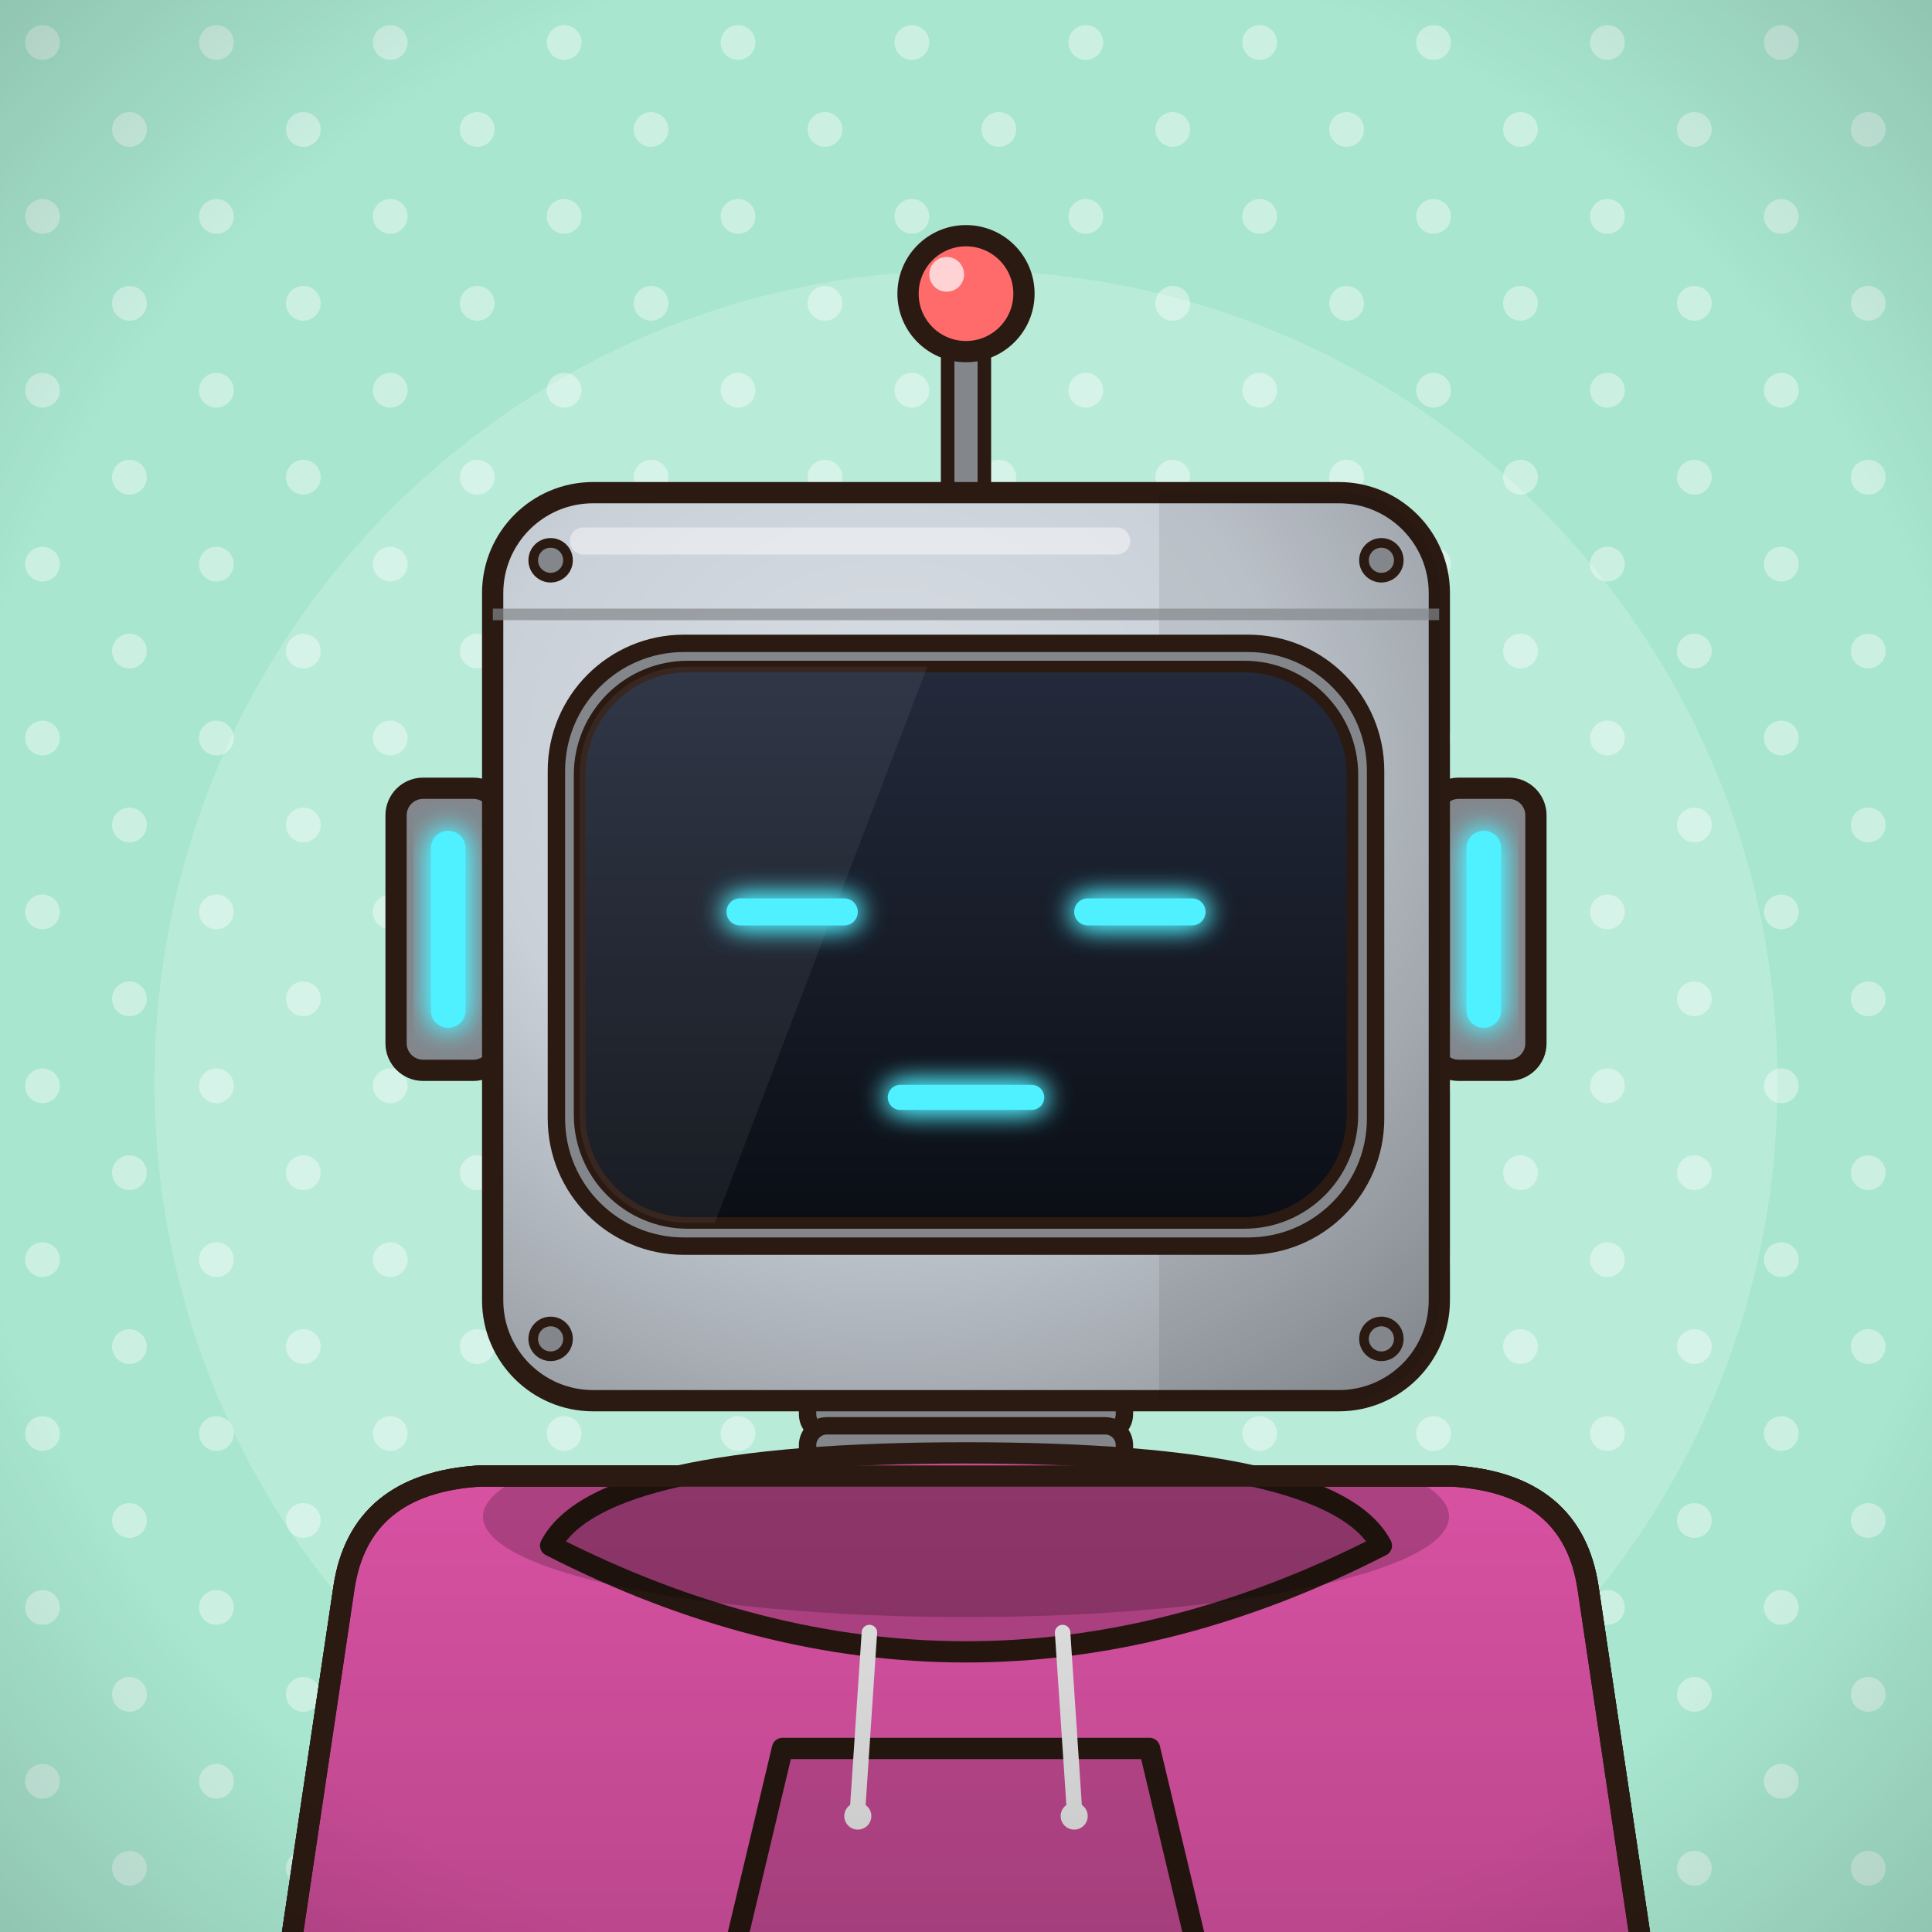
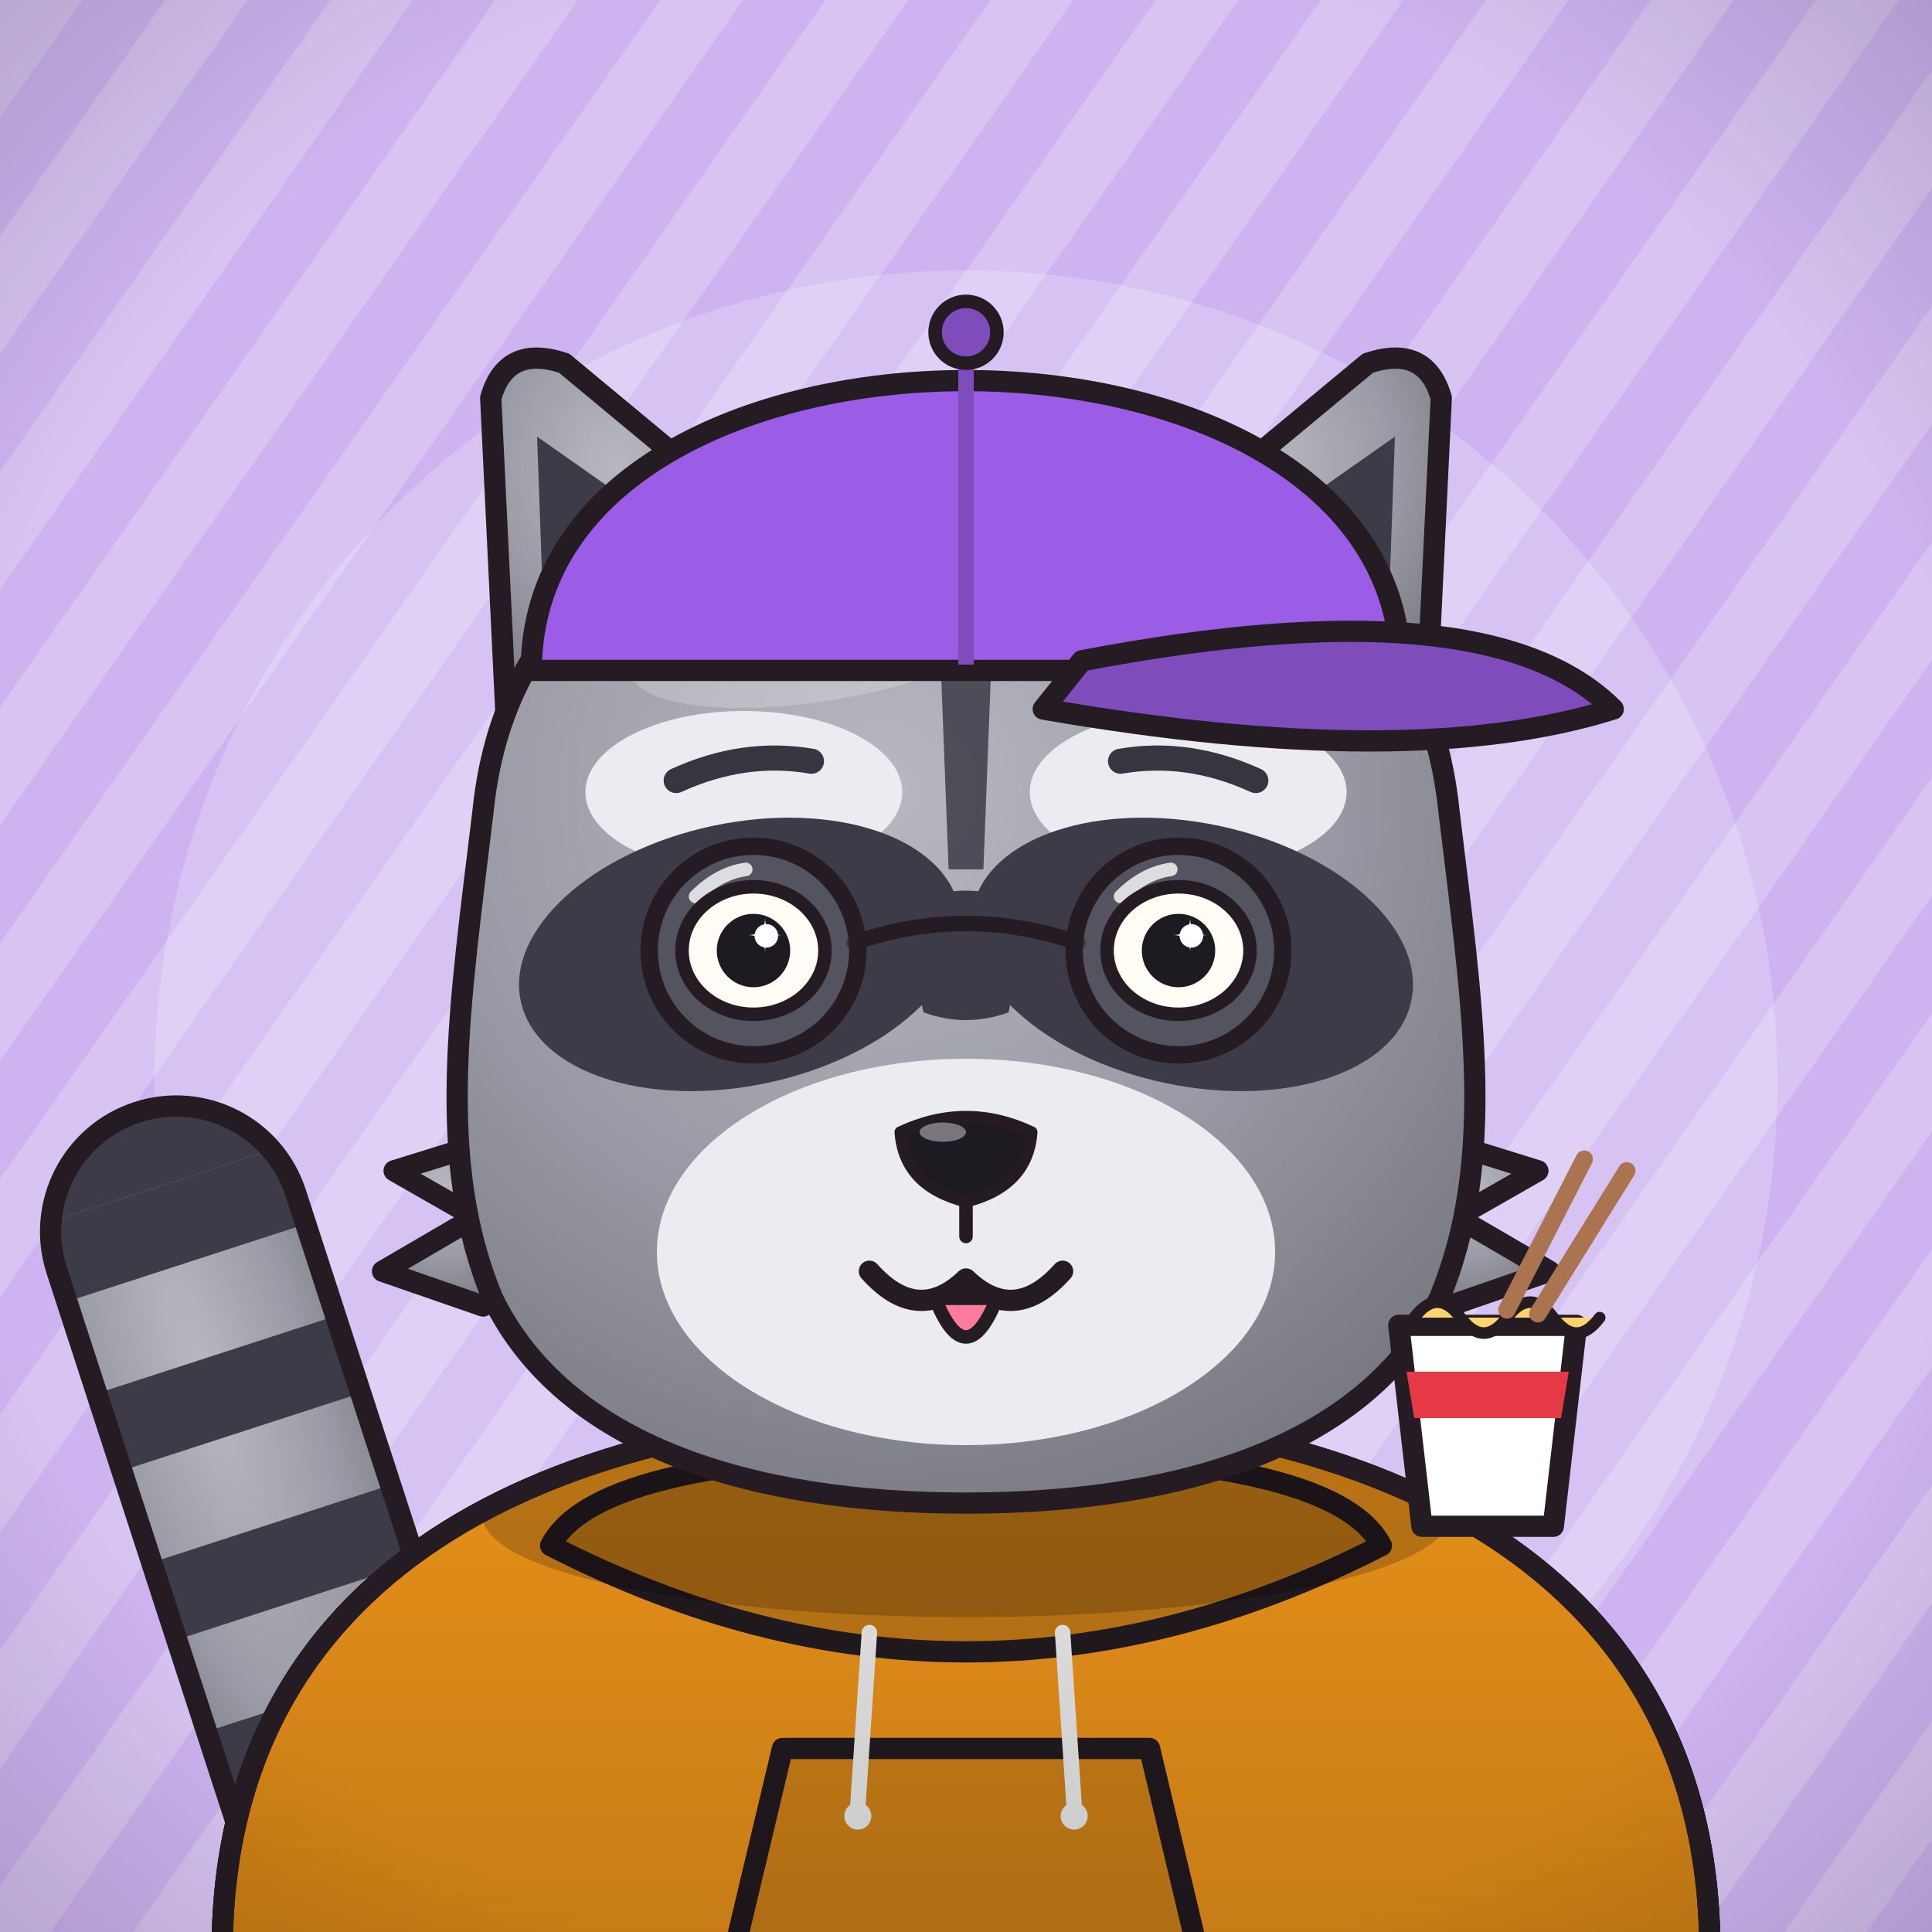
<svg xmlns="http://www.w3.org/2000/svg" viewBox="0 0 1000 1000" width="1000" height="1000">
  <defs>
    <clipPath id="bodyclip">
-       <path d="M150 1010 L178 822 Q186 768 248 764 L752 764 Q814 768 822 822 L850 1010 Z" />
+       <path d="M115 1010 C115 815 280 730 500 730 C720 730 885 815 885 1010 Z" />
    </clipPath>
    <radialGradient id="fs" cx=".42" cy=".3" r=".85">
-       <stop offset="0" stop-color="#d9dee4" />
-       <stop offset=".5" stop-color="#c9d0d8" />
-       <stop offset="1" stop-color="#91969c" />
+       <stop offset="0" stop-color="#b8b8c1" />
+       <stop offset=".5" stop-color="#9a9aa6" />
+       <stop offset="1" stop-color="#6f6f78" />
    </radialGradient>
-     <filter id="led" x="-50%" y="-50%" width="200%" height="200%">
-       <feGaussianBlur stdDeviation="7" result="b" />
-       <feMerge>
-         <feMergeNode in="b" />
-         <feMergeNode in="b" />
-         <feMergeNode in="SourceGraphic" />
-       </feMerge>
-     </filter>
-     <linearGradient id="visor" x1="0" y1="0" x2="0" y2="1">
-       <stop offset="0" stop-color="#232a3b" />
-       <stop offset="1" stop-color="#0b0e15" />
-     </linearGradient>
-     <clipPath id="visorclip">
-       <rect x="300" y="345" width="400" height="288" rx="56" />
-     </clipPath>
-     <clipPath id="headclip">
-       <rect x="255" y="255" width="490" height="470" rx="52" />
-     </clipPath>
    <linearGradient id="bodyshade" x1="0" y1="0" x2="0" y2="1">
      <stop offset=".55" stop-color="#000" stop-opacity="0" />
      <stop offset="1" stop-color="#000" stop-opacity=".22" />
    </linearGradient>
-     <pattern id="pat" width="90" height="90" patternUnits="userSpaceOnUse">
-       <circle cx="22" cy="22" r="9" fill="#fff" />
-       <circle cx="67" cy="67" r="9" fill="#fff" />
+     <clipPath id="eye0">
+       <ellipse cx="390" cy="492" rx="37" ry="33" />
+     </clipPath>
+     <clipPath id="eye1">
+       <ellipse cx="610" cy="492" rx="37" ry="33" />
+     </clipPath>
+     <clipPath id="tailclip">
+       <rect x="105" y="560" width="130" height="460" rx="65" />
+     </clipPath>
+     <pattern id="pat" width="70" height="70" patternUnits="userSpaceOnUse" patternTransform="rotate(35)">
+       <rect width="35" height="70" fill="#fff" />
    </pattern>
    <radialGradient id="vig" r=".75">
      <stop offset=".7" stop-color="#000" stop-opacity="0" />
      <stop offset="1" stop-color="#000" stop-opacity=".18" />
    </radialGradient>
  </defs>
-   <rect width="1000" height="1000" fill="#a8e6cf" />
-   <rect width="1000" height="1000" fill="url(#pat)" opacity=".4" />
+   <rect width="1000" height="1000" fill="#cdb4f0" />
+   <rect width="1000" height="1000" fill="url(#pat)" opacity=".22" />
  <circle cx="500" cy="560" r="420" fill="#fff" opacity=".2" />
-   <rect x="418" y="712" width="164" height="30" rx="10" fill="#83878c" stroke="#2a1a12" stroke-width="9" stroke-linejoin="round" stroke-linecap="round" />
-   <rect x="418" y="738" width="164" height="30" rx="10" fill="#83878c" stroke="#2a1a12" stroke-width="9" stroke-linejoin="round" stroke-linecap="round" />
-   <path d="M150 1010 L178 822 Q186 768 248 764 L752 764 Q814 768 822 822 L850 1010 Z" fill="url(#fs)" stroke="#2a1a12" stroke-width="11" stroke-linejoin="round" stroke-linecap="round" />
+   <g transform="rotate(-18 170 880)">
+     <rect x="105" y="560" width="130" height="460" rx="65" fill="url(#fs)" />
+     <g clip-path="url(#tailclip)">
+       <rect x="95" y="600" width="150" height="42" fill="#3d3b47" />
+       <rect x="95" y="692" width="150" height="42" fill="#3d3b47" />
+       <rect x="95" y="784" width="150" height="42" fill="#3d3b47" />
+       <rect x="95" y="876" width="150" height="42" fill="#3d3b47" />
+       <rect x="95" y="968" width="150" height="42" fill="#3d3b47" />
+       <rect x="95" y="550" width="150" height="50" fill="#3d3b47" />
+     </g>
+     <rect x="105" y="560" width="130" height="460" rx="65" fill="none" stroke="#241c22" stroke-width="11" stroke-linejoin="round" stroke-linecap="round" />
+   </g>
+   <path d="M115 1010 C115 815 280 730 500 730 C720 730 885 815 885 1010 Z" fill="url(#fs)" stroke="#241c22" stroke-width="11" stroke-linejoin="round" stroke-linecap="round" />
  <g clip-path="url(#bodyclip)">
-     <rect x="590" y="760" width="400" height="300" fill="#000" opacity=".08" />
-     <path d="M300 800 L300 1010 M700 800 L700 1010" stroke="#83878c" stroke-width="6" opacity=".6" />
+     <ellipse cx="500" cy="985" rx="230" ry="165" fill="#ecebef" opacity=".75" />
  </g>
-   <circle cx="235" cy="835" r="16" fill="#83878c" stroke="#2a1a12" stroke-width="6" stroke-linejoin="round" stroke-linecap="round" />
-   <circle cx="765" cy="835" r="16" fill="#83878c" stroke="#2a1a12" stroke-width="6" stroke-linejoin="round" stroke-linecap="round" />
-   <rect x="398" y="830" width="204" height="124" rx="22" fill="#f0f2f4" stroke="#2a1a12" stroke-width="9" stroke-linejoin="round" stroke-linecap="round" />
-   <circle cx="448" cy="892" r="18" fill="#ff6b6b" stroke="#2a1a12" stroke-width="6" stroke-linejoin="round" stroke-linecap="round" />
-   <circle cx="500" cy="892" r="18" fill="#ffd93d" stroke="#2a1a12" stroke-width="6" stroke-linejoin="round" stroke-linecap="round" />
-   <circle cx="552" cy="892" r="18" fill="#6bcb77" stroke="#2a1a12" stroke-width="6" stroke-linejoin="round" stroke-linecap="round" />
  <g clip-path="url(#bodyclip)">
-     <rect width="1000" height="1000" fill="#f15bb5" />
-     <path d="M380 1010 L405 905 L595 905 L620 1010" fill="#d4509f" stroke="#2a1a12" stroke-width="11" stroke-linejoin="round" stroke-linecap="round" />
+     <rect width="1000" height="1000" fill="#ff9f1c" />
+     <path d="M380 1010 L405 905 L595 905 L620 1010" fill="#e08c19" stroke="#241c22" stroke-width="11" stroke-linejoin="round" stroke-linecap="round" />
  </g>
-   <path d="M150 1010 L178 822 Q186 768 248 764 L752 764 Q814 768 822 822 L850 1010 Z" fill="none" stroke="#2a1a12" stroke-width="11" stroke-linejoin="round" stroke-linecap="round" />
-   <path d="M285 800 Q500 910 715 800 Q690 752 500 752 Q310 752 285 800 Z" fill="#c64b94" stroke="#2a1a12" stroke-width="11" stroke-linejoin="round" stroke-linecap="round" />
+   <path d="M115 1010 C115 815 280 730 500 730 C720 730 885 815 885 1010 Z" fill="none" stroke="#241c22" stroke-width="11" stroke-linejoin="round" stroke-linecap="round" />
+   <path d="M285 800 Q500 910 715 800 Q690 752 500 752 Q310 752 285 800 Z" fill="#d18217" stroke="#241c22" stroke-width="11" stroke-linejoin="round" stroke-linecap="round" />
  <path d="M450 845 L444 935 M550 845 L556 935" stroke="#fff" stroke-width="8" stroke-linecap="round" />
  <circle cx="444" cy="940" r="7" fill="#fff" />
  <circle cx="556" cy="940" r="7" fill="#fff" />
  <g clip-path="url(#bodyclip)">
    <rect width="1000" height="1000" fill="url(#bodyshade)" />
    <ellipse cx="500" cy="785" rx="250" ry="52" fill="#000" opacity=".2" />
  </g>
-   <path d="M150 1010 L178 822 Q186 768 248 764 L752 764 Q814 768 822 822 L850 1010 Z" fill="none" stroke="#2a1a12" stroke-width="11" stroke-linejoin="round" stroke-linecap="round" />
-   <path d="M500 261 L500 165" stroke="#2a1a12" stroke-width="26" stroke-linejoin="round" stroke-linecap="round" />
-   <path d="M500 261 L500 165" stroke="#83878c" stroke-width="12" stroke-linecap="round" />
-   <circle cx="500" cy="152" r="30" fill="#ff6b6b" stroke="#2a1a12" stroke-width="11" stroke-linejoin="round" stroke-linecap="round" />
-   <circle cx="490" cy="142" r="9" fill="#fff" opacity=".7" />
-   <rect x="205" y="408" width="54" height="146" rx="14" fill="#83878c" stroke="#2a1a12" stroke-width="11" stroke-linejoin="round" stroke-linecap="round" />
-   <rect x="223" y="430" width="18" height="102" rx="9" fill="#4ff0ff" filter="url(#led)" />
-   <rect x="741" y="408" width="54" height="146" rx="14" fill="#83878c" stroke="#2a1a12" stroke-width="11" stroke-linejoin="round" stroke-linecap="round" />
-   <rect x="759" y="430" width="18" height="102" rx="9" fill="#4ff0ff" filter="url(#led)" />
-   <rect x="255" y="255" width="490" height="470" rx="52" fill="url(#fs)" stroke="#2a1a12" stroke-width="11" stroke-linejoin="round" stroke-linecap="round" />
-   <g clip-path="url(#headclip)">
-     <rect x="600" y="240" width="200" height="520" fill="#000" opacity=".08" />
-     <path d="M255 318 L745 318" stroke="#83878c" stroke-width="6" opacity=".7" />
+   <path d="M115 1010 C115 815 280 730 500 730 C720 730 885 815 885 1010 Z" fill="none" stroke="#241c22" stroke-width="11" stroke-linejoin="round" stroke-linecap="round" />
+   <path d="M262 372 L254 206 Q262 178 292 188 L410 286 Z" fill="url(#fs)" stroke="#241c22" stroke-width="11" stroke-linejoin="round" stroke-linecap="round" />
+   <path d="M738 372 L746 206 Q738 178 708 188 L590 286 Z" fill="url(#fs)" stroke="#241c22" stroke-width="11" stroke-linejoin="round" stroke-linecap="round" />
+   <path d="M282 338 L278 226 L372 292 Z" fill="#3d3b47" />
+   <path d="M718 338 L722 226 L628 292 Z" fill="#3d3b47" />
+   <path d="M262 588 L204 606 L246 630 L198 658 L250 676 L270 652 Z" fill="url(#fs)" stroke="#241c22" stroke-width="11" stroke-linejoin="round" stroke-linecap="round" />
+   <path d="M738 588 L796 606 L754 630 L802 658 L750 676 L730 652 Z" fill="url(#fs)" stroke="#241c22" stroke-width="11" stroke-linejoin="round" stroke-linecap="round" />
+   <path d="M500 250 C645 250 738 302 750 420 C762 520 775 600 745 672 C708 748 612 778 500 778 C388 778 292 748 255 672 C225 600 238 520 250 420 C262 302 355 250 500 250 Z" fill="url(#fs)" stroke="#241c22" stroke-width="11" stroke-linejoin="round" stroke-linecap="round" />
+   <ellipse cx="385" cy="410" rx="82" ry="42" fill="#ecebef" />
+   <ellipse cx="615" cy="410" rx="82" ry="42" fill="#ecebef" />
+   <ellipse cx="500" cy="648" rx="160" ry="100" fill="#ecebef" />
+   <path d="M484 268 Q500 260 516 268 L509 450 L491 450 Z" fill="#3d3b47" opacity=".85" />
+   <ellipse cx="383" cy="494" rx="116" ry="68" transform="rotate(-12 383 494)" fill="#3d3b47" />
+   <ellipse cx="617" cy="494" rx="116" ry="68" transform="rotate(12 617 494)" fill="#3d3b47" />
+   <path d="M466 470 Q500 452 534 470 L522 524 Q500 532 478 524 Z" fill="#3d3b47" />
+   <ellipse cx="430" cy="330" rx="105" ry="32" fill="#fff" opacity=".2" transform="rotate(-10 430 330)" />
+   <path d="M466 586 Q500 570 534 586 Q532 614 500 622 Q468 614 466 586 Z" fill="#1e1a22" stroke="#241c22" stroke-width="6" stroke-linejoin="round" stroke-linecap="round" />
+   <ellipse cx="488" cy="586" rx="12" ry="5" fill="#fff" opacity=".4" />
+   <path d="M500 622 L500 640" stroke="#241c22" stroke-width="7" stroke-linejoin="round" stroke-linecap="round" />
+   <path d="M442 488 Q500 468 558 488" fill="none" stroke="#241c22" stroke-width="8" stroke-linejoin="round" stroke-linecap="round" />
+   <circle cx="390" cy="492" r="54" fill="#dff1ff" fill-opacity=".14" stroke="#241c22" stroke-width="9" stroke-linejoin="round" stroke-linecap="round" />
+   <path d="M360 464 q12 -12 26 -14" fill="none" stroke="#fff" stroke-width="7" stroke-linecap="round" opacity=".8" />
+   <circle cx="610" cy="492" r="54" fill="#dff1ff" fill-opacity=".14" stroke="#241c22" stroke-width="9" stroke-linejoin="round" stroke-linecap="round" />
+   <path d="M580 464 q12 -12 26 -14" fill="none" stroke="#fff" stroke-width="7" stroke-linecap="round" opacity=".8" />
+   <path d="M450 658 Q475 686 500 662 Q525 686 550 658" fill="none" stroke="#241c22" stroke-width="11" stroke-linejoin="round" stroke-linecap="round" />
+   <path d="M484 672 Q500 712 516 672 Z" fill="#ff7b9c" stroke="#241c22" stroke-width="7" stroke-linejoin="round" stroke-linecap="round" />
+   <path d="M350 404 Q385 388 420 394" fill="none" stroke="#373540" stroke-width="13" stroke-linecap="round" />
+   <path d="M580 394 Q615 388 650 404" fill="none" stroke="#373540" stroke-width="13" stroke-linecap="round" />
+   <ellipse cx="390" cy="492" rx="37" ry="33" fill="#fffdf6" />
+   <circle cx="390" cy="492" r="19" fill="#1e1a22" />
+   <circle cx="396.65" cy="484.4" r="6.08" fill="#fff" />
+   <ellipse cx="390" cy="492" rx="37" ry="33" fill="none" stroke="#241c22" stroke-width="7" stroke-linejoin="round" stroke-linecap="round" />
+   <path d="M396 475 Q396 484 405 484 Q396 484 396 493 Q396 484 387 484 Q396 484 396 475 Z" fill="#fff" />
+   <ellipse cx="610" cy="492" rx="37" ry="33" fill="#fffdf6" />
+   <circle cx="610" cy="492" r="19" fill="#1e1a22" />
+   <circle cx="616.65" cy="484.4" r="6.08" fill="#fff" />
+   <ellipse cx="610" cy="492" rx="37" ry="33" fill="none" stroke="#241c22" stroke-width="7" stroke-linejoin="round" stroke-linecap="round" />
+   <path d="M616 475 Q616 484 625 484 Q616 484 616 493 Q616 484 607 484 Q616 484 616 475 Z" fill="#fff" />
+   <g transform="translate(0 -28)">
+     <path d="M275 375 C275 175 725 175 725 375 Z" fill="#9b5de5" stroke="#241c22" stroke-width="11" stroke-linejoin="round" stroke-linecap="round" />
+     <path d="M500 190 L500 372" stroke="#7f4cbc" stroke-width="8" />
+     <path d="M560 370 Q770 330 835 395 Q730 428 540 395 Z" fill="#7f4cbc" stroke="#241c22" stroke-width="11" stroke-linejoin="round" stroke-linecap="round" />
+     <circle cx="500" cy="200" r="16" fill="#7f4cbc" stroke="#241c22" stroke-width="7" stroke-linejoin="round" stroke-linecap="round" />
  </g>
-   <rect x="295" y="273" width="290" height="14" rx="7" fill="#fff" opacity=".45" />
-   <circle cx="285" cy="290" r="9" fill="#83878c" stroke="#2a1a12" stroke-width="5" stroke-linejoin="round" stroke-linecap="round" />
-   <circle cx="715" cy="290" r="9" fill="#83878c" stroke="#2a1a12" stroke-width="5" stroke-linejoin="round" stroke-linecap="round" />
-   <circle cx="285" cy="693" r="9" fill="#83878c" stroke="#2a1a12" stroke-width="5" stroke-linejoin="round" stroke-linecap="round" />
-   <circle cx="715" cy="693" r="9" fill="#83878c" stroke="#2a1a12" stroke-width="5" stroke-linejoin="round" stroke-linecap="round" />
-   <rect x="288" y="333" width="424" height="312" rx="66" fill="#83878c" stroke="#2a1a12" stroke-width="9" stroke-linejoin="round" stroke-linecap="round" />
-   <rect x="300" y="345" width="400" height="288" rx="56" fill="url(#visor)" stroke="#2a1a12" stroke-width="6" stroke-linejoin="round" stroke-linecap="round" />
-   <g clip-path="url(#visorclip)">
-     <path d="M300 345 L480 345 L370 633 L300 633 Z" fill="#fff" opacity=".06" />
-   </g>
-   <g filter="url(#led)">
-     <rect x="376" y="465" width="68" height="14" rx="7" fill="#4ff0ff" />
-     <rect x="556" y="465" width="68" height="14" rx="7" fill="#4ff0ff" />
-     <path d="M466 568 L534 568" stroke="#4ff0ff" stroke-width="13" stroke-linecap="round" stroke-linejoin="round" fill="none" />
-   </g>
-   <g transform="translate(0 -28)" />
+   <path d="M724 686 L816 686 L804 790 L736 790 Z" fill="#fff" stroke="#241c22" stroke-width="11" stroke-linejoin="round" stroke-linecap="round" />
+   <path d="M728 710 L812 710 L808 734 L732 734 Z" fill="#e63946" />
+   <path d="M732 682 q12 -16 24 0 t24 0 t24 0 t24 0" fill="#ffd36e" stroke="#241c22" stroke-width="6" stroke-linejoin="round" stroke-linecap="round" />
+   <path d="M780 678 L820 600 M796 680 L842 606" stroke="#a9744f" stroke-width="9" stroke-linecap="round" />
  <rect width="1000" height="1000" fill="url(#vig)" />
</svg>
